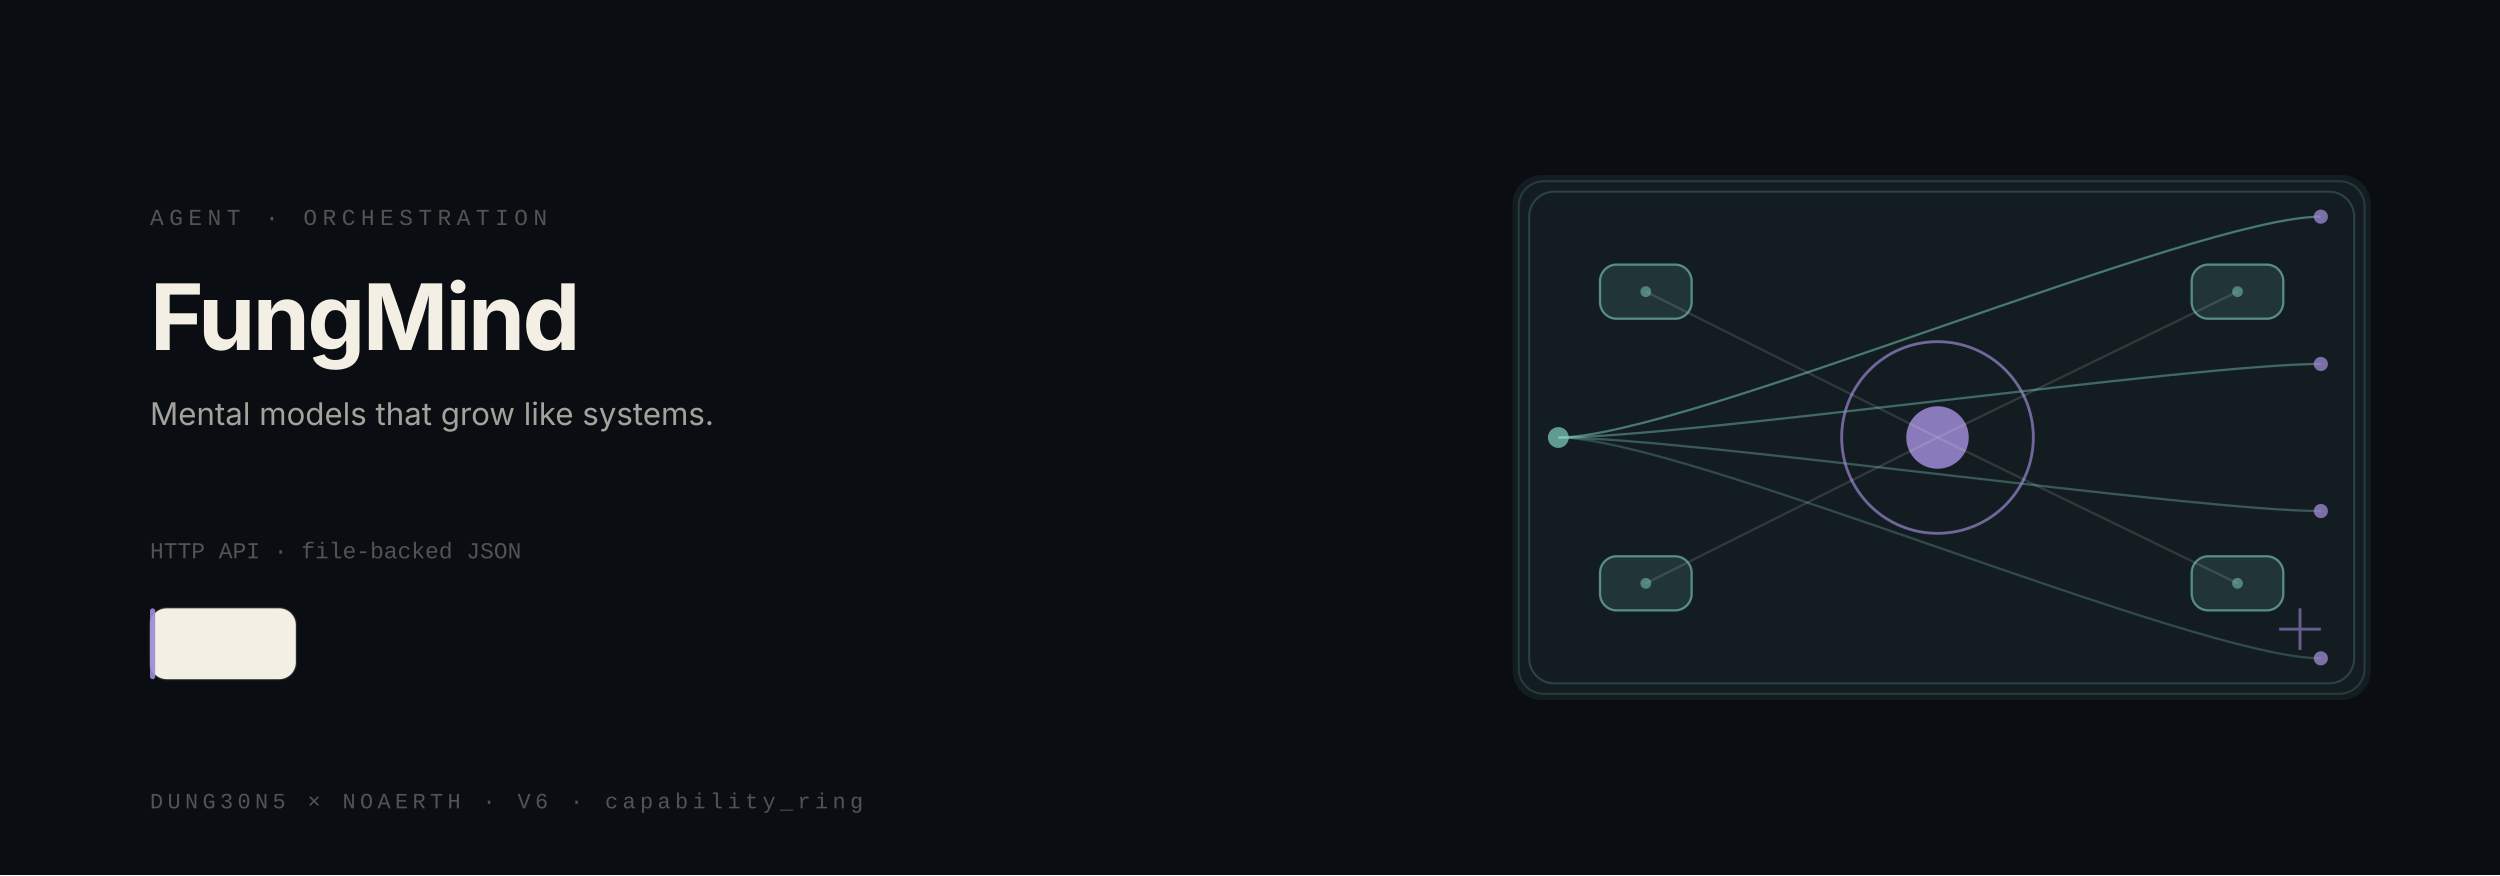
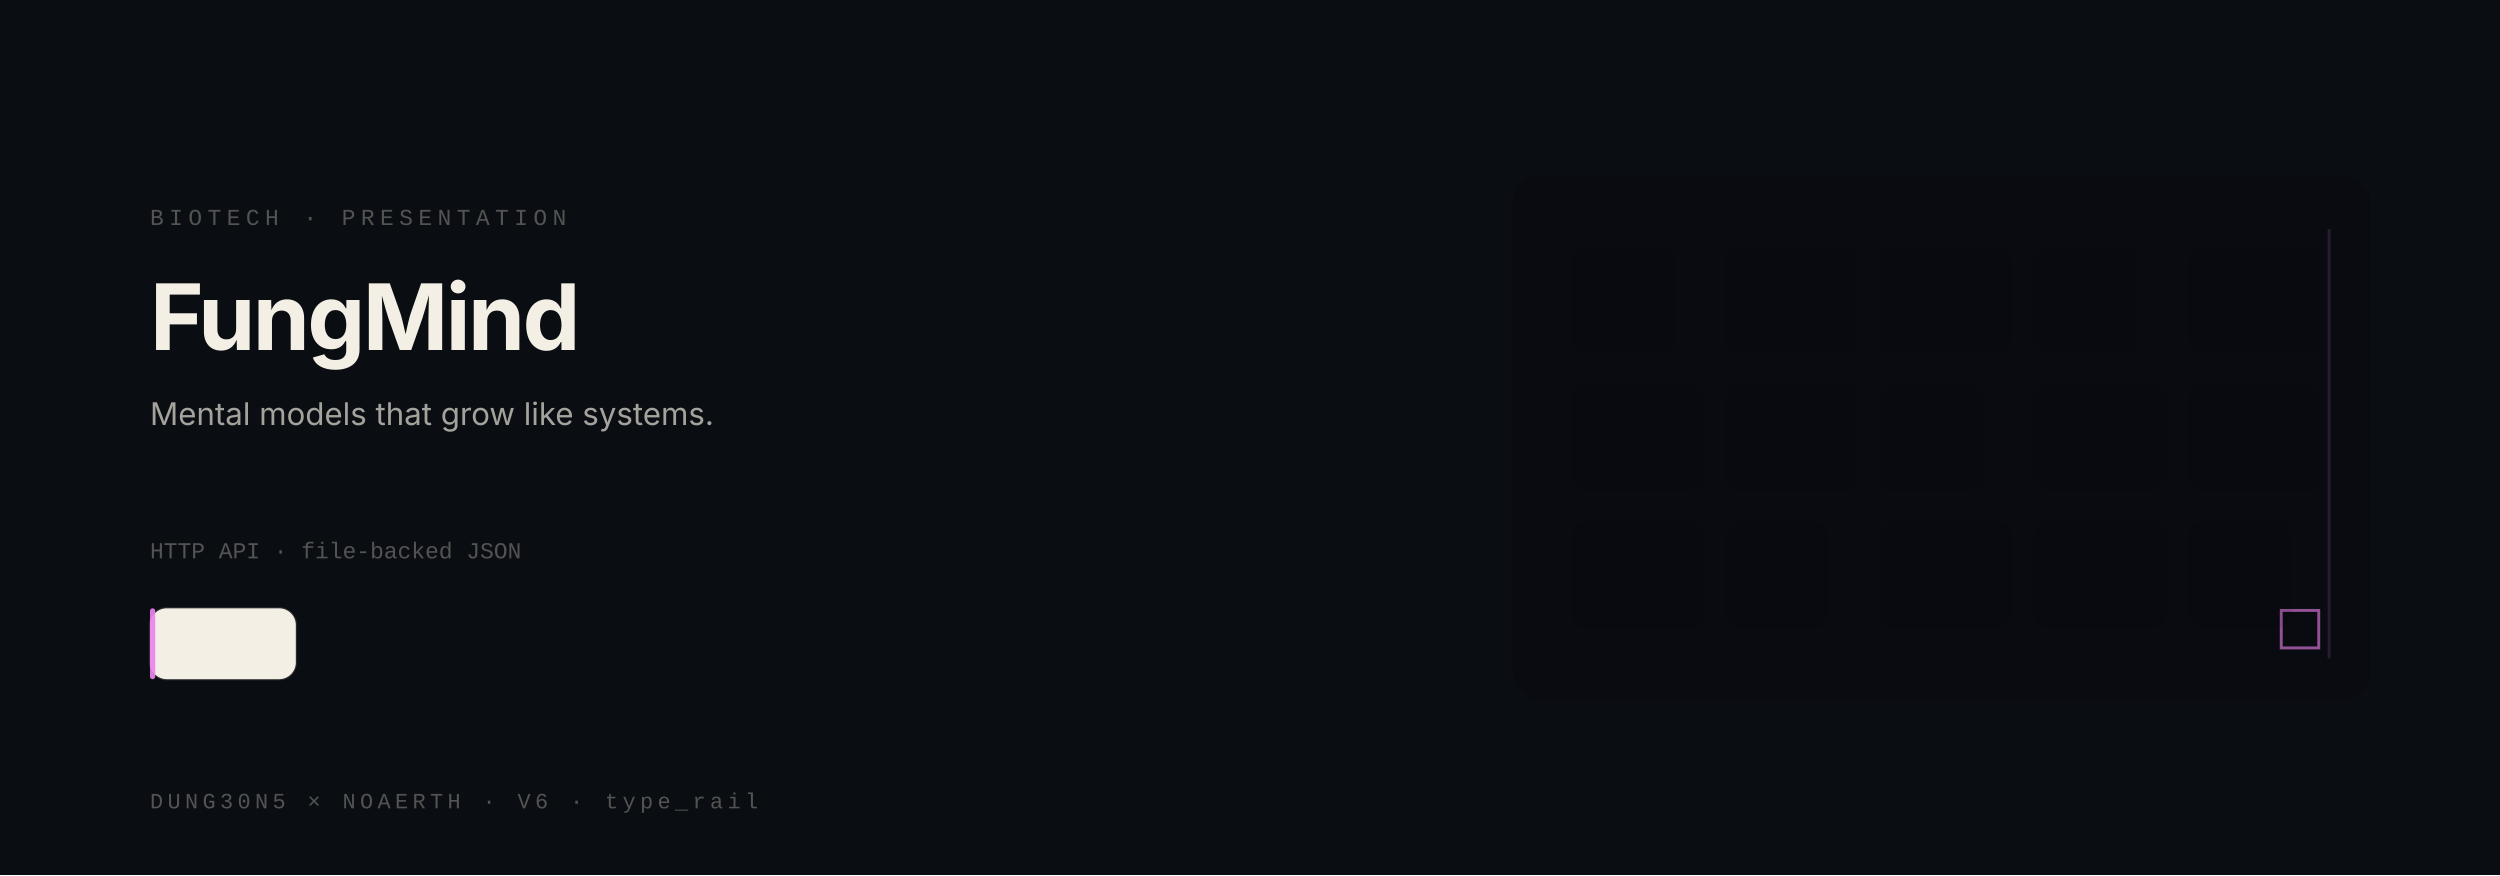
- <svg xmlns="http://www.w3.org/2000/svg" viewBox="0 0 1200 420" width="1200" height="420" role="img" aria-label="FungMind: nodes advertise, a coordinator selects, work converges">
+ <svg xmlns="http://www.w3.org/2000/svg" viewBox="0 0 1200 420" width="1200" height="420" role="img" aria-label="FungMind: a composed grid assembles and a sweep resolves it">
  <rect width="1200" height="420" fill="#0a0d12" />
-   <text x="72" y="108" font-family="ui-monospace, SFMono-Regular, Menlo, Monaco, Consolas, 'Liberation Mono', monospace" font-size="11" letter-spacing="2.6" fill="#f4efe44f">AGENT · ORCHESTRATION</text>
+   <text x="72" y="108" font-family="ui-monospace, SFMono-Regular, Menlo, Monaco, Consolas, 'Liberation Mono', monospace" font-size="11" letter-spacing="2.6" fill="#f4efe44f">BIOTECH · PRESENTATION</text>
  <text x="72" y="168" font-family="-apple-system, BlinkMacSystemFont, 'Segoe UI', Inter, Helvetica, Arial, sans-serif" font-size="44" font-weight="660" letter-spacing="-1.2" fill="#f4efe4">FungMind</text>
  <text x="72" y="204" font-family="-apple-system, BlinkMacSystemFont, 'Segoe UI', Inter, Helvetica, Arial, sans-serif" font-size="15" fill="#f4efe4a8">Mental models that grow like systems.</text>
  <text x="72" y="268" font-family="ui-monospace, SFMono-Regular, Menlo, Monaco, Consolas, 'Liberation Mono', monospace" font-size="11" fill="#f4efe44f">HTTP API · file-backed JSON</text>
  <rect x="72.0" y="292.0" width="70.0" height="34.0" rx="8" fill="#f4efe4" stroke="#f4efe424" stroke-width="1.1" />
-   <rect x="72.0" y="292.0" width="2.5" height="34.0" rx="1.2" fill="#9d8bd6" opacity="0.92" />
+   <rect x="72.0" y="292.0" width="2.5" height="34.0" rx="1.2" fill="violet" opacity="0.92" />
  <text x="107.0" y="314" font-family="ui-monospace, SFMono-Regular, Menlo, Monaco, Consolas, 'Liberation Mono', monospace" font-size="11" fill="#f4efe4" fill-opacity="0.82" text-anchor="middle">http</text>
-   <rect x="726.0" y="84.0" width="412.0" height="252.0" rx="14" fill="#7fd1c1" fill-opacity="0.08" />
-   <rect x="729.0" y="87.0" width="406.0" height="246.0" rx="12" fill="none" stroke="#7fd1c1" stroke-width="1" stroke-opacity="0.18" />
-   <circle cx="748.0" cy="210.0" r="5" fill="#7fd1c1" opacity="0.7" />
-   <path d="M748.0 210.0 C808.0 210.0 1054.0 104.0 1114.0 104.0" fill="none" stroke="#7fd1c1" stroke-width="1.1" opacity="0.50" />
-   <circle cx="1114.0" cy="104.0" r="3.4" fill="#9d8bd6" opacity="0.75" />
-   <path d="M748.0 210.0 C808.0 210.0 1054.0 174.7 1114.0 174.7" fill="none" stroke="#7fd1c1" stroke-width="1.1" opacity="0.42" />
-   <circle cx="1114.0" cy="174.7" r="3.4" fill="#9d8bd6" opacity="0.75" />
-   <path d="M748.0 210.0 C808.0 210.0 1054.0 245.3 1114.0 245.3" fill="none" stroke="#7fd1c1" stroke-width="1.1" opacity="0.34" />
-   <circle cx="1114.0" cy="245.3" r="3.4" fill="#9d8bd6" opacity="0.75" />
-   <path d="M748.0 210.0 C808.0 210.0 1054.0 316.0 1114.0 316.0" fill="none" stroke="#7fd1c1" stroke-width="1.1" opacity="0.26" />
-   <circle cx="1114.0" cy="316.0" r="3.4" fill="#9d8bd6" opacity="0.75" />
-   <rect x="734.0" y="92.0" width="396.0" height="236.0" rx="12" fill="none" stroke="#7fd1c1" stroke-width="1" stroke-opacity="0.22" />
-   <path d="M1094.0 302.0 h20 M1104.0 292.0 v20" stroke="#9d8bd6" stroke-width="1.4" opacity="0.6" />
-   <circle cx="930" cy="210" r="46" fill="none" stroke="#9d8bd6" stroke-width="1.4" opacity="0.55" />
-   <circle cx="930" cy="210" r="15" fill="#9d8bd6" opacity="0.85" />
-   <circle cx="930.0" cy="210.0" r="46.0" fill="none" stroke="#9d8bd6" stroke-width="1.1" opacity="0.28" />
-   <line x1="790" y1="140" x2="930" y2="210" stroke="#f4efe424" stroke-width="1.1" />
-   <circle cx="790.0" cy="140.0" r="2.6" fill="#7fd1c1" opacity="0.5" />
-   <rect x="768" y="127" width="44" height="26" rx="8" fill="#7fd1c1" fill-opacity="0.14" stroke="#7fd1c1" stroke-width="1.1" stroke-opacity="0.6" opacity="1" />
-   <line x1="1074" y1="140" x2="930" y2="210" stroke="#f4efe424" stroke-width="1.1" />
-   <circle cx="1074.0" cy="140.0" r="2.6" fill="#7fd1c1" opacity="0.5" />
-   <rect x="1052" y="127" width="44" height="26" rx="8" fill="#7fd1c1" fill-opacity="0.14" stroke="#7fd1c1" stroke-width="1.1" stroke-opacity="0.6" opacity="1" />
-   <line x1="790" y1="280" x2="930" y2="210" stroke="#f4efe424" stroke-width="1.1" />
-   <circle cx="790.0" cy="280.0" r="2.6" fill="#7fd1c1" opacity="0.5" />
-   <rect x="768" y="267" width="44" height="26" rx="8" fill="#7fd1c1" fill-opacity="0.14" stroke="#7fd1c1" stroke-width="1.1" stroke-opacity="0.6" opacity="1" />
-   <line x1="1074" y1="280" x2="930" y2="210" stroke="#f4efe424" stroke-width="1.1" />
-   <circle cx="1074.0" cy="280.0" r="2.6" fill="#7fd1c1" opacity="0.5" />
-   <rect x="1052" y="267" width="44" height="26" rx="8" fill="#7fd1c1" fill-opacity="0.14" stroke="#7fd1c1" stroke-width="1.1" stroke-opacity="0.6" opacity="1" />
-   <text x="72" y="388" font-family="ui-monospace, SFMono-Regular, Menlo, Monaco, Consolas, 'Liberation Mono', monospace" font-size="10.5" letter-spacing="2.1" fill="#f4efe44f">DUNG30N5 × NOAERTH · V6 · capability_ring</text>
+   <rect x="726.0" y="84.0" width="412.0" height="252.0" rx="14" fill="mint" fill-opacity="0.12" />
+   <rect x="729.0" y="87.0" width="406.0" height="246.0" rx="12" fill="none" stroke="mint" stroke-width="1" stroke-opacity="0.18" />
+   <rect x="740.0" y="316.0" width="384.0" height="25" rx="5" fill="none" stroke="mint" stroke-width="1.1" opacity="0.32" />
+   <rect x="751.0" y="285.0" width="379.0" height="25" rx="5" fill="none" stroke="mint" stroke-width="1.1" opacity="0.27" />
+   <rect x="762.0" y="254.0" width="374.0" height="25" rx="5" fill="none" stroke="mint" stroke-width="1.1" opacity="0.22" />
+   <rect x="773.0" y="223.0" width="369.0" height="25" rx="5" fill="none" stroke="mint" stroke-width="1.1" opacity="0.17" />
+   <rect x="784.0" y="192.0" width="364.0" height="25" rx="5" fill="none" stroke="mint" stroke-width="1.1" opacity="0.12" />
+   <rect x="734.0" y="92.0" width="396.0" height="236.0" rx="12" fill="none" stroke="mint" stroke-width="1" stroke-opacity="0.22" />
+   <path d="M1095.0 293.0 h18 v18 h-18 z" fill="none" stroke="violet" stroke-width="1.4" opacity="0.6" />
+   <rect x="754" y="118" width="50" height="52" rx="8" fill="mint" fill-opacity="0.08" stroke="mint" stroke-width="1" stroke-opacity="0.4" opacity="0.85" />
+   <rect x="828" y="118" width="64" height="52" rx="8" fill="mint" fill-opacity="0.08" stroke="mint" stroke-width="1" stroke-opacity="0.4" opacity="0.85" />
+   <rect x="902" y="118" width="64" height="52" rx="8" fill="mint" fill-opacity="0.08" stroke="mint" stroke-width="1" stroke-opacity="0.4" opacity="0.85" />
+   <rect x="976" y="118" width="50" height="52" rx="8" fill="mint" fill-opacity="0.08" stroke="mint" stroke-width="1" stroke-opacity="0.4" opacity="0.85" />
+   <rect x="1050" y="118" width="64" height="52" rx="8" fill="mint" fill-opacity="0.08" stroke="mint" stroke-width="1" stroke-opacity="0.4" opacity="0.85" />
+   <rect x="754" y="184" width="64" height="52" rx="8" fill="mint" fill-opacity="0.08" stroke="mint" stroke-width="1" stroke-opacity="0.4" opacity="0.85" />
+   <rect x="828" y="184" width="64" height="52" rx="8" fill="mint" fill-opacity="0.08" stroke="mint" stroke-width="1" stroke-opacity="0.4" opacity="0.85" />
+   <rect x="902" y="184" width="50" height="52" rx="8" fill="mint" fill-opacity="0.08" stroke="mint" stroke-width="1" stroke-opacity="0.4" opacity="0.85" />
+   <rect x="976" y="184" width="64" height="52" rx="8" fill="mint" fill-opacity="0.08" stroke="mint" stroke-width="1" stroke-opacity="0.4" opacity="0.85" />
+   <rect x="1050" y="184" width="64" height="52" rx="8" fill="mint" fill-opacity="0.08" stroke="mint" stroke-width="1" stroke-opacity="0.4" opacity="0.85" />
+   <rect x="754" y="250" width="64" height="52" rx="8" fill="mint" fill-opacity="0.08" stroke="mint" stroke-width="1" stroke-opacity="0.4" opacity="0.85" />
+   <rect x="828" y="250" width="50" height="52" rx="8" fill="mint" fill-opacity="0.08" stroke="mint" stroke-width="1" stroke-opacity="0.4" opacity="0.85" />
+   <rect x="902" y="250" width="64" height="52" rx="8" fill="mint" fill-opacity="0.08" stroke="mint" stroke-width="1" stroke-opacity="0.4" opacity="0.85" />
+   <rect x="976" y="250" width="64" height="52" rx="8" fill="mint" fill-opacity="0.08" stroke="mint" stroke-width="1" stroke-opacity="0.4" opacity="0.85" />
+   <rect x="1050" y="250" width="50" height="52" rx="8" fill="mint" fill-opacity="0.08" stroke="mint" stroke-width="1" stroke-opacity="0.4" opacity="0.85" />
+   <line x1="1118" y1="110" x2="1118" y2="316" stroke="violet" stroke-width="1.4" opacity="0.14" />
+   <text x="72" y="388" font-family="ui-monospace, SFMono-Regular, Menlo, Monaco, Consolas, 'Liberation Mono', monospace" font-size="10.5" letter-spacing="2.1" fill="#f4efe44f">DUNG30N5 × NOAERTH · V6 · type_rail</text>
</svg>
